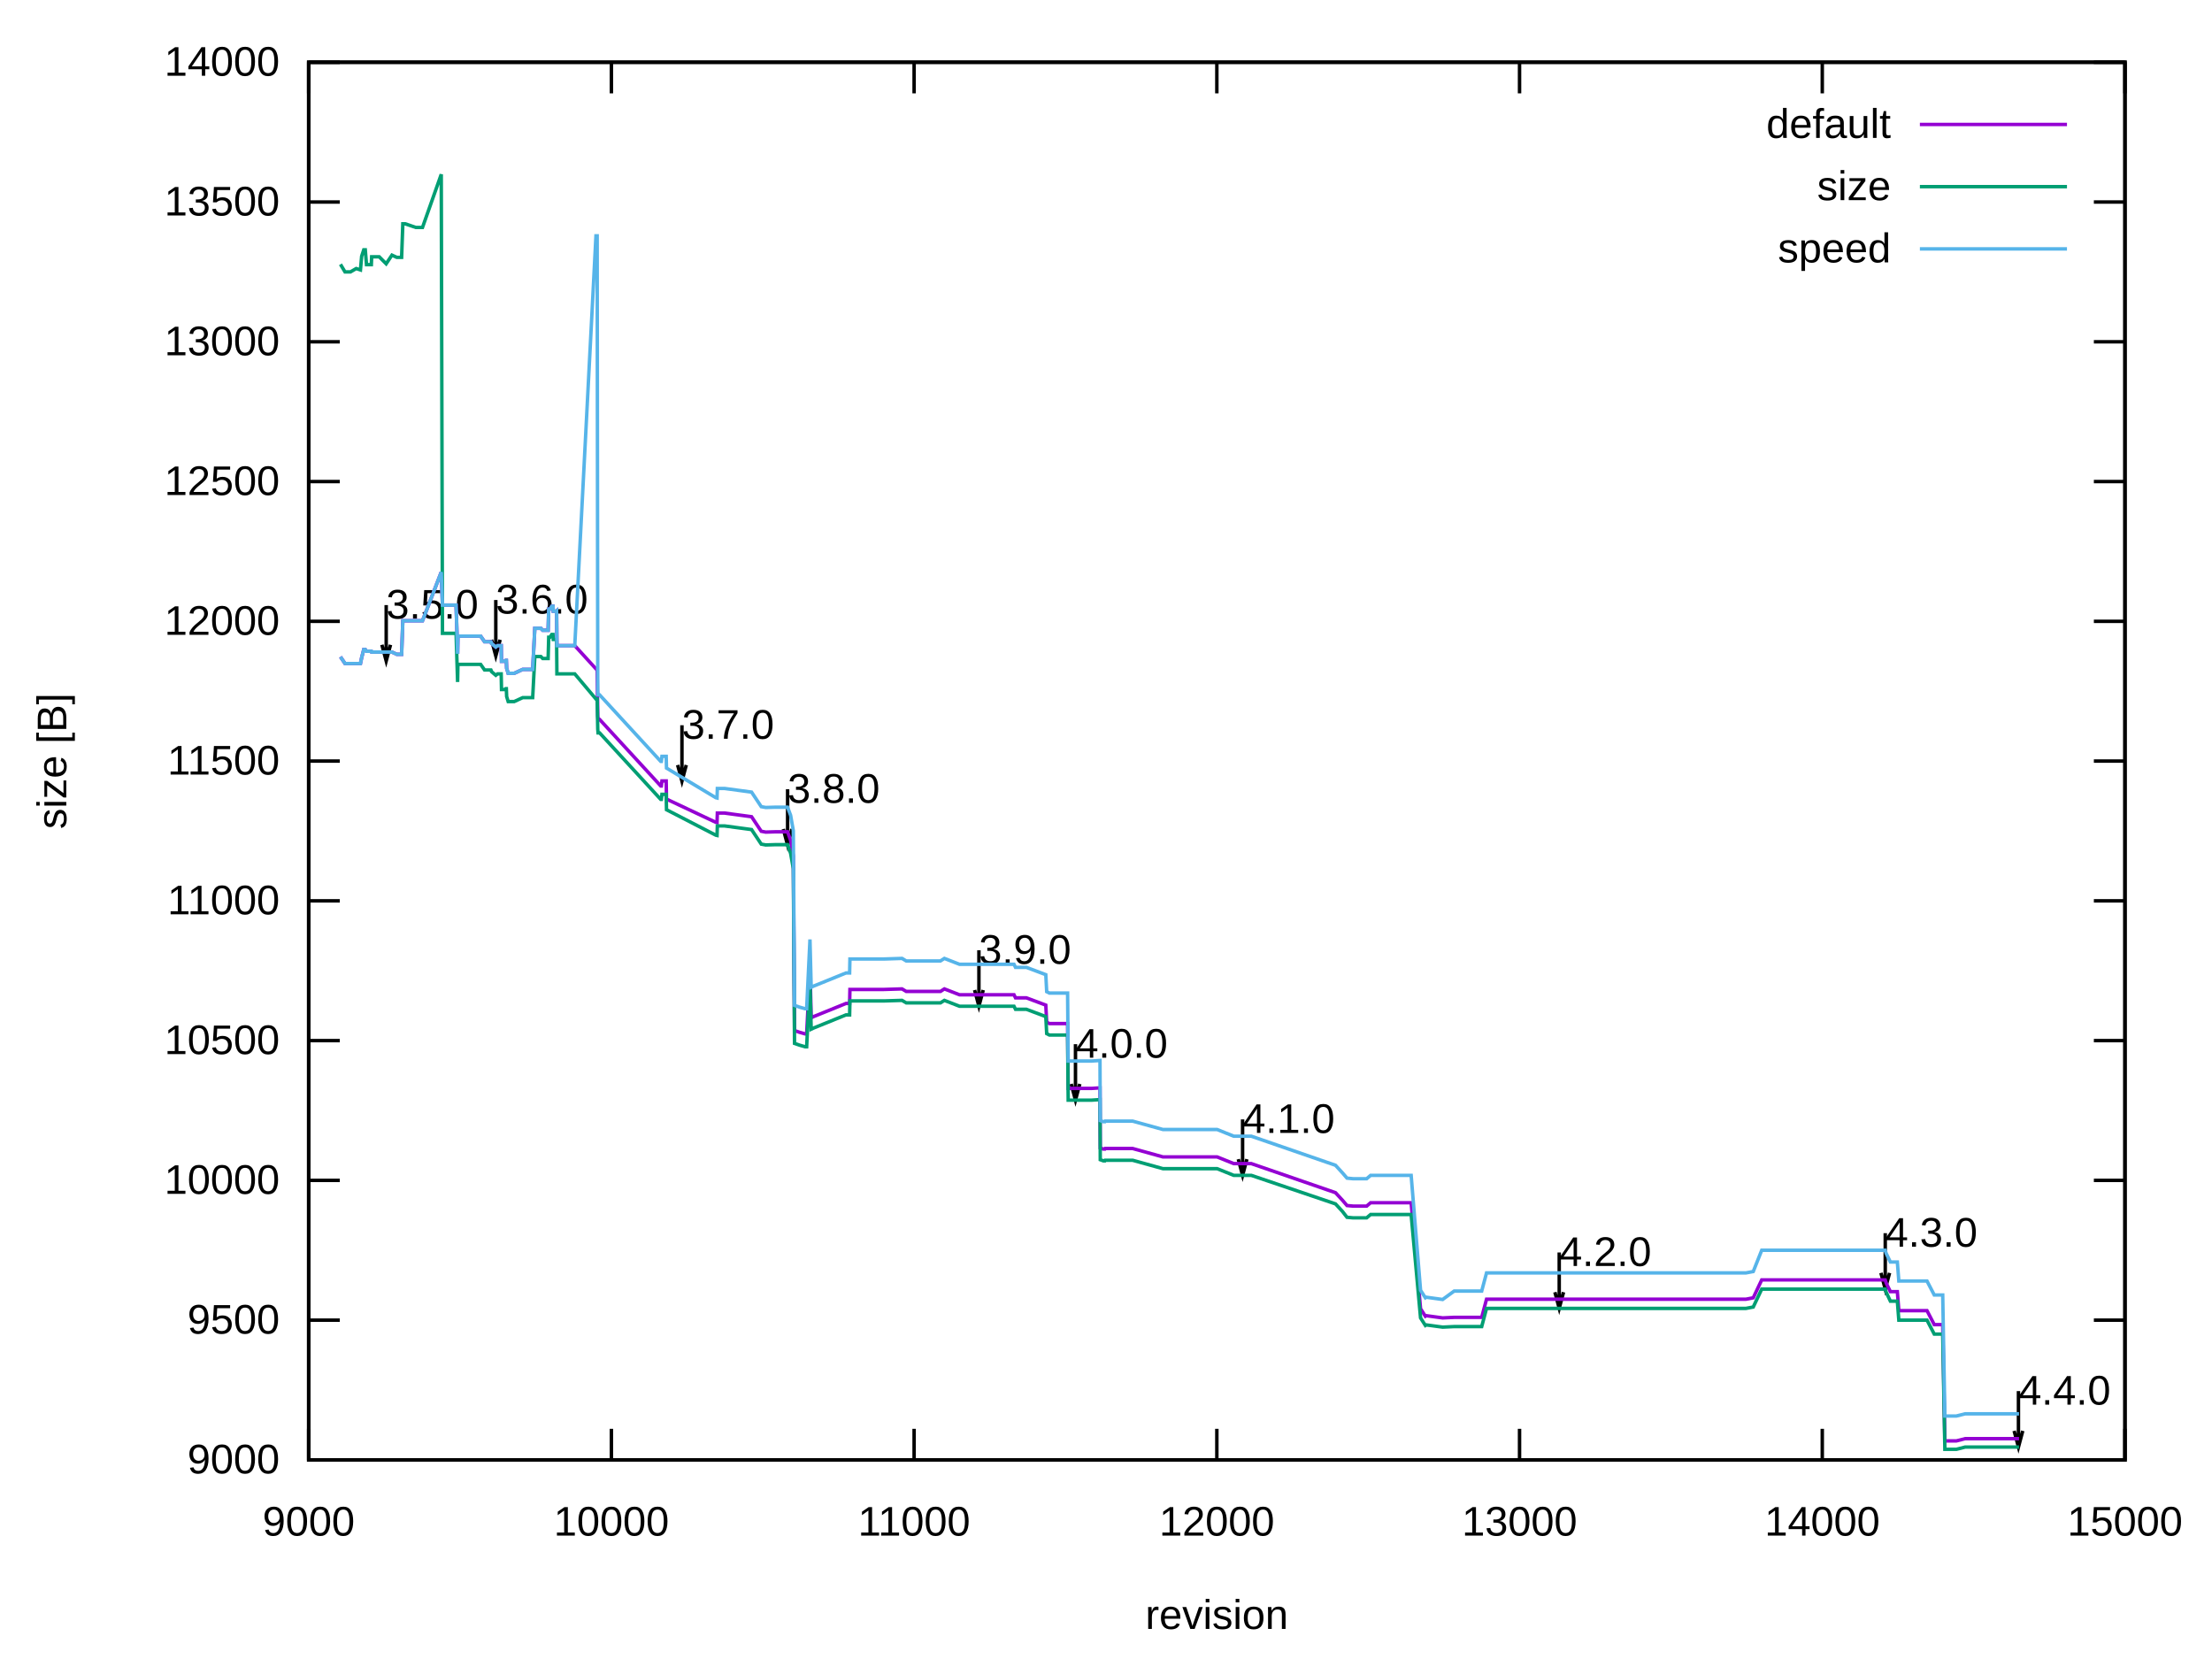
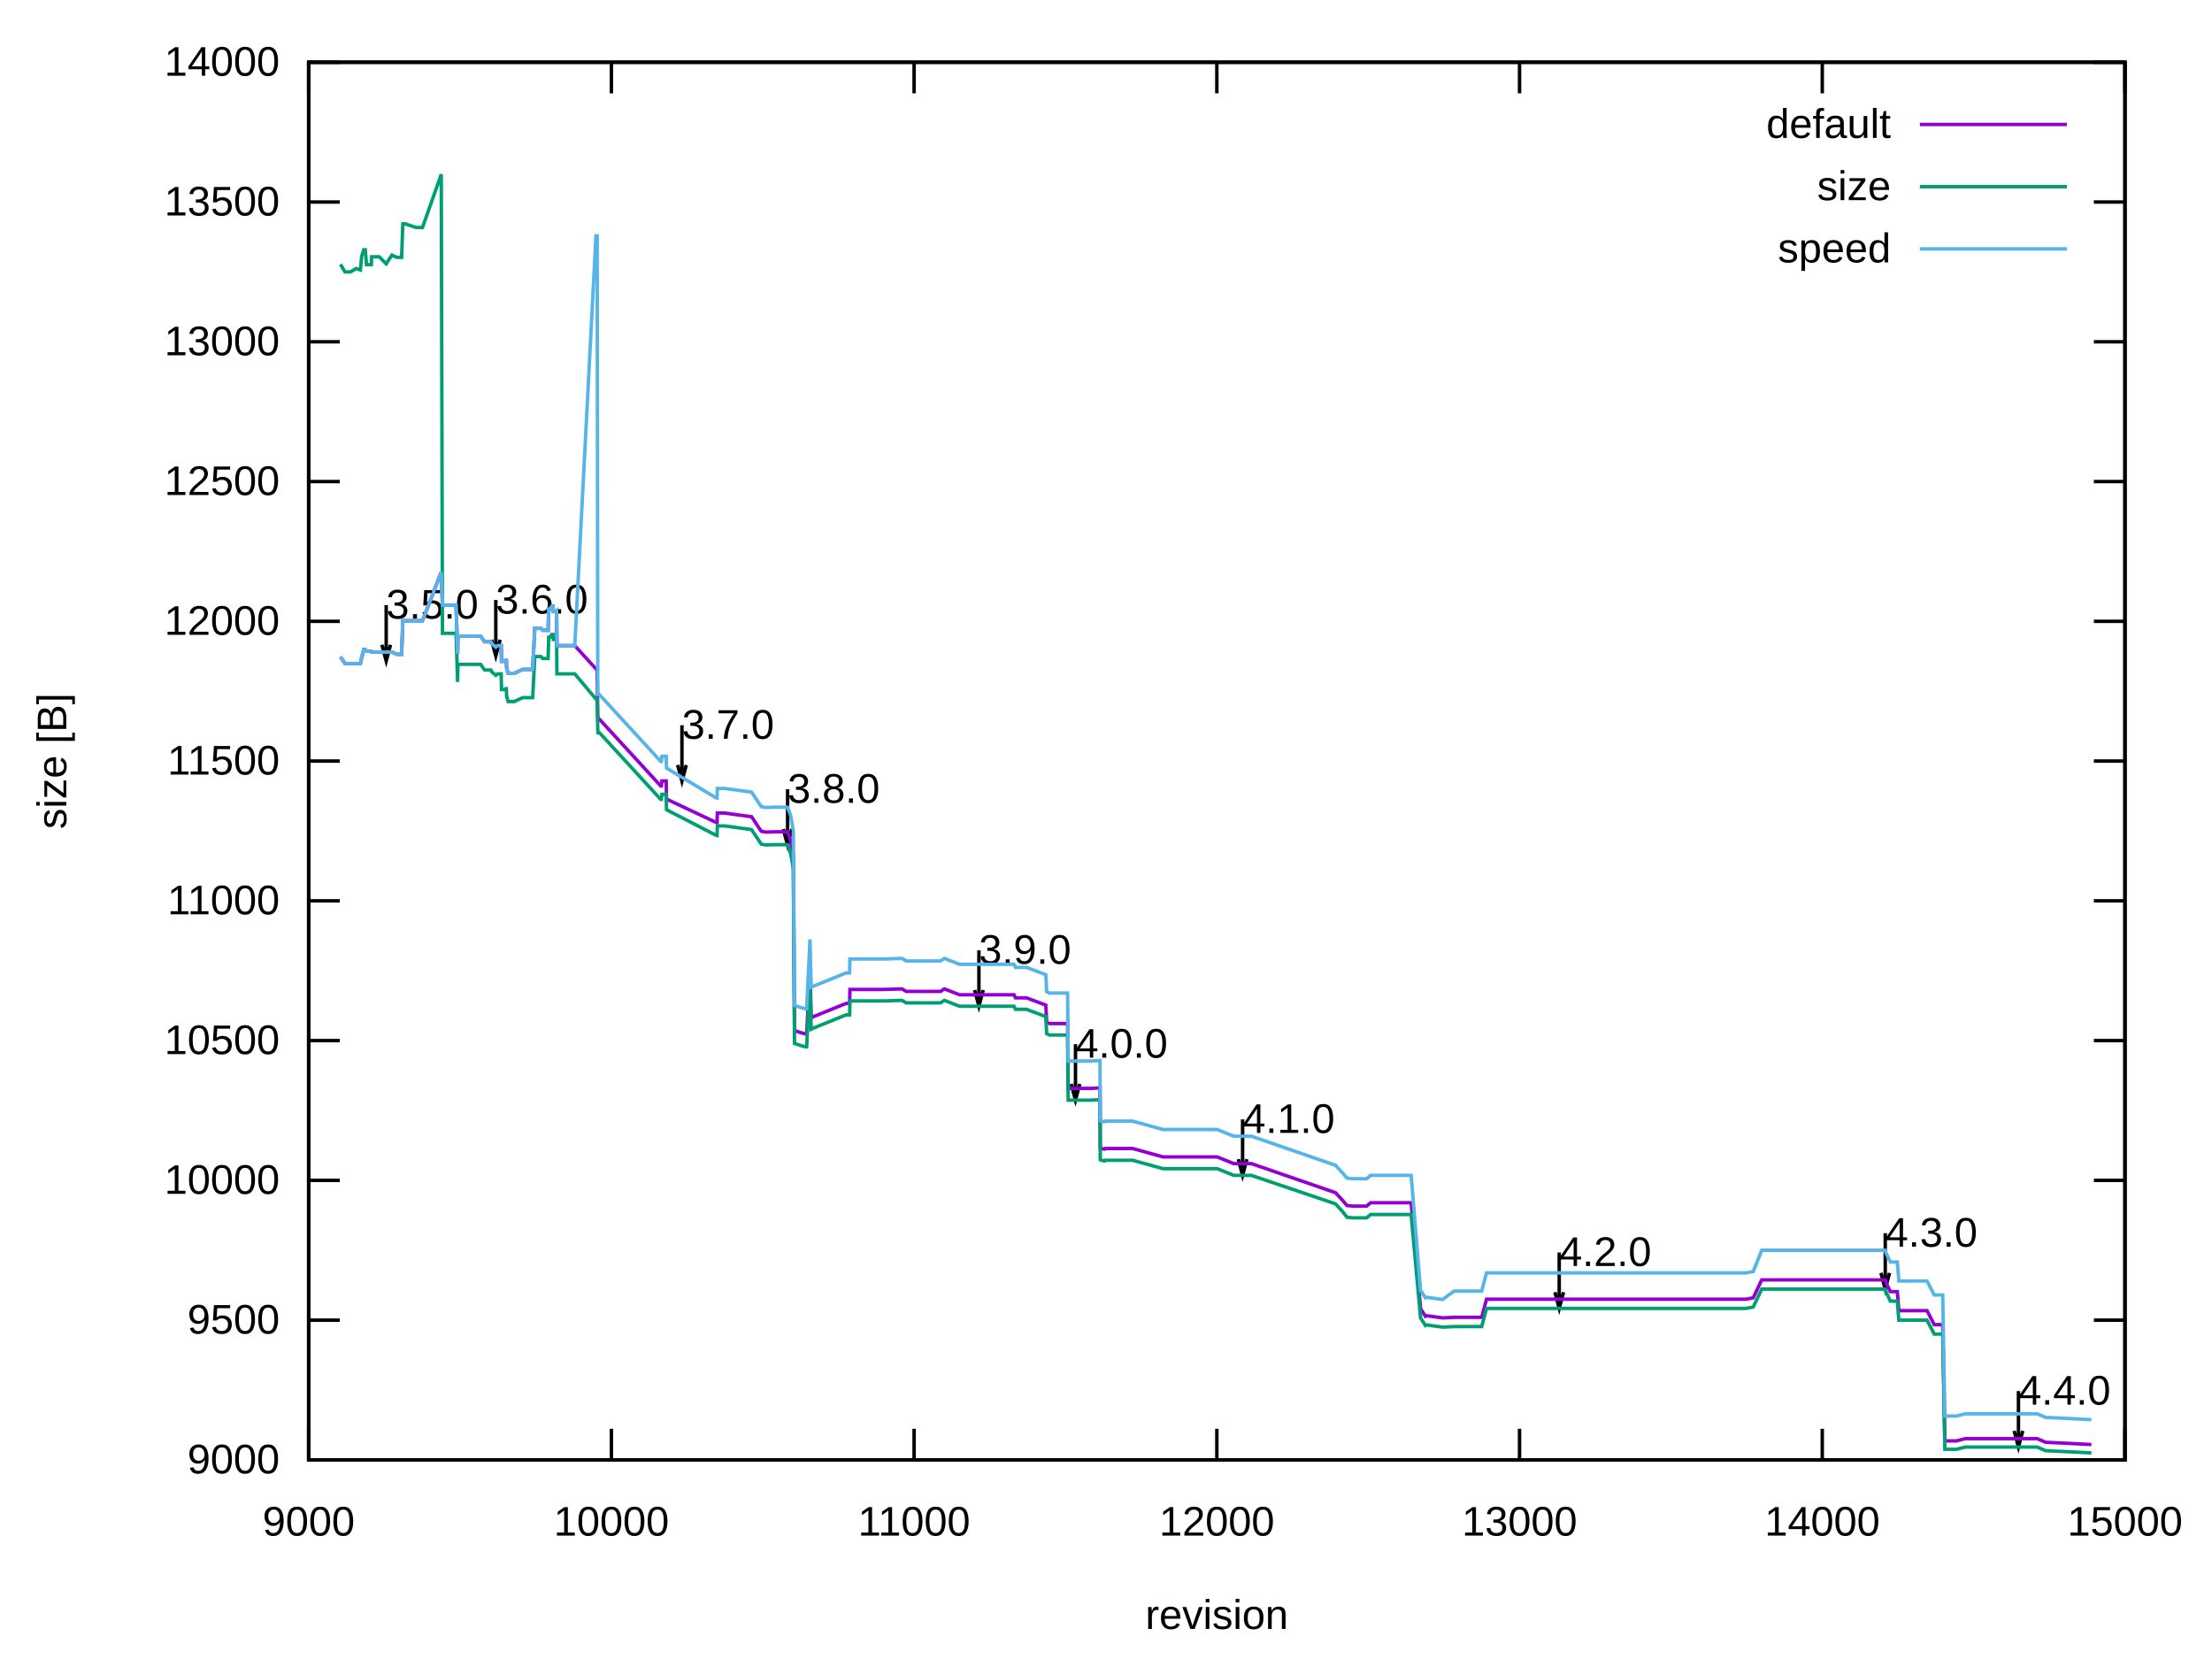
<svg xmlns="http://www.w3.org/2000/svg" xmlns:xlink="http://www.w3.org/1999/xlink" width="640" height="480" viewBox="0 0 640 480">
  <g id="gnuplot_canvas">
    <rect x="0" y="0" width="640" height="480" fill="none" />
    <defs>
      <circle id="gpDot" r="0.5" stroke-width="0.5" stroke="currentColor" />
      <path id="gpPt0" stroke-width="0.222" stroke="currentColor" d="M-1,0 h2 M0,-1 v2" />
      <path id="gpPt1" stroke-width="0.222" stroke="currentColor" d="M-1,-1 L1,1 M1,-1 L-1,1" />
      <path id="gpPt2" stroke-width="0.222" stroke="currentColor" d="M-1,0 L1,0 M0,-1 L0,1 M-1,-1 L1,1 M-1,1 L1,-1" />
      <rect id="gpPt3" stroke-width="0.222" stroke="currentColor" x="-1" y="-1" width="2" height="2" />
      <rect id="gpPt4" stroke-width="0.222" stroke="currentColor" fill="currentColor" x="-1" y="-1" width="2" height="2" />
      <circle id="gpPt5" stroke-width="0.222" stroke="currentColor" cx="0" cy="0" r="1" />
      <use xlink:href="#gpPt5" id="gpPt6" fill="currentColor" stroke="none" />
      <path id="gpPt7" stroke-width="0.222" stroke="currentColor" d="M0,-1.33 L-1.33,0.67 L1.33,0.67 z" />
      <use xlink:href="#gpPt7" id="gpPt8" fill="currentColor" stroke="none" />
      <use xlink:href="#gpPt7" id="gpPt9" stroke="currentColor" transform="rotate(180)" />
      <use xlink:href="#gpPt9" id="gpPt10" fill="currentColor" stroke="none" />
      <use xlink:href="#gpPt3" id="gpPt11" stroke="currentColor" transform="rotate(45)" />
      <use xlink:href="#gpPt11" id="gpPt12" fill="currentColor" stroke="none" />
      <path id="gpPt13" stroke-width="0.222" stroke="currentColor" d="M0,1.330 L1.265,0.411 L0.782,-1.067 L-0.782,-1.076 L-1.265,0.411 z" />
      <use xlink:href="#gpPt13" id="gpPt14" fill="currentColor" stroke="none" />
      <filter id="textbox" filterUnits="objectBoundingBox" x="0" y="0" height="1" width="1">
        <feFlood flood-color="white" flood-opacity="1" result="bgnd" />
        <feComposite in="SourceGraphic" in2="bgnd" operator="atop" />
      </filter>
      <filter id="greybox" filterUnits="objectBoundingBox" x="0" y="0" height="1" width="1">
        <feFlood flood-color="lightgrey" flood-opacity="1" result="grey" />
        <feComposite in="SourceGraphic" in2="grey" operator="atop" />
      </filter>
    </defs>
    <g fill="none" color="white" stroke="currentColor" stroke-width="1.00" stroke-linecap="butt" stroke-linejoin="miter">
</g>
    <g fill="none" color="black" stroke="currentColor" stroke-width="1.00" stroke-linecap="butt" stroke-linejoin="miter">
      <path stroke="black" d="M89.31,422.40 L98.31,422.40 M614.82,422.40 L605.82,422.40  " />
      <g transform="translate(80.92,426.30)" stroke="none" fill="black" font-family="Arial" font-size="12.00" text-anchor="end">
        <text>
          <tspan font-family="Arial"> 9000</tspan>
        </text>
      </g>
    </g>
    <g fill="none" color="black" stroke="currentColor" stroke-width="1.00" stroke-linecap="butt" stroke-linejoin="miter">
      <path stroke="black" d="M89.31,381.96 L98.31,381.96 M614.82,381.96 L605.82,381.96  " />
      <g transform="translate(80.92,385.86)" stroke="none" fill="black" font-family="Arial" font-size="12.00" text-anchor="end">
        <text>
          <tspan font-family="Arial"> 9500</tspan>
        </text>
      </g>
    </g>
    <g fill="none" color="black" stroke="currentColor" stroke-width="1.00" stroke-linecap="butt" stroke-linejoin="miter">
      <path stroke="black" d="M89.31,341.52 L98.31,341.52 M614.82,341.52 L605.82,341.52  " />
      <g transform="translate(80.92,345.42)" stroke="none" fill="black" font-family="Arial" font-size="12.00" text-anchor="end">
        <text>
          <tspan font-family="Arial"> 10000</tspan>
        </text>
      </g>
    </g>
    <g fill="none" color="black" stroke="currentColor" stroke-width="1.00" stroke-linecap="butt" stroke-linejoin="miter">
      <path stroke="black" d="M89.31,301.08 L98.31,301.08 M614.82,301.08 L605.82,301.08  " />
      <g transform="translate(80.92,304.98)" stroke="none" fill="black" font-family="Arial" font-size="12.00" text-anchor="end">
        <text>
          <tspan font-family="Arial"> 10500</tspan>
        </text>
      </g>
    </g>
    <g fill="none" color="black" stroke="currentColor" stroke-width="1.00" stroke-linecap="butt" stroke-linejoin="miter">
      <path stroke="black" d="M89.31,260.64 L98.31,260.64 M614.82,260.64 L605.82,260.64  " />
      <g transform="translate(80.92,264.54)" stroke="none" fill="black" font-family="Arial" font-size="12.00" text-anchor="end">
        <text>
          <tspan font-family="Arial"> 11000</tspan>
        </text>
      </g>
    </g>
    <g fill="none" color="black" stroke="currentColor" stroke-width="1.00" stroke-linecap="butt" stroke-linejoin="miter">
      <path stroke="black" d="M89.31,220.20 L98.31,220.20 M614.82,220.20 L605.82,220.20  " />
      <g transform="translate(80.92,224.10)" stroke="none" fill="black" font-family="Arial" font-size="12.00" text-anchor="end">
        <text>
          <tspan font-family="Arial"> 11500</tspan>
        </text>
      </g>
    </g>
    <g fill="none" color="black" stroke="currentColor" stroke-width="1.00" stroke-linecap="butt" stroke-linejoin="miter">
      <path stroke="black" d="M89.31,179.77 L98.31,179.77 M614.82,179.77 L605.82,179.77  " />
      <g transform="translate(80.92,183.67)" stroke="none" fill="black" font-family="Arial" font-size="12.00" text-anchor="end">
        <text>
          <tspan font-family="Arial"> 12000</tspan>
        </text>
      </g>
    </g>
    <g fill="none" color="black" stroke="currentColor" stroke-width="1.00" stroke-linecap="butt" stroke-linejoin="miter">
      <path stroke="black" d="M89.31,139.33 L98.31,139.33 M614.82,139.33 L605.82,139.33  " />
      <g transform="translate(80.92,143.23)" stroke="none" fill="black" font-family="Arial" font-size="12.00" text-anchor="end">
        <text>
          <tspan font-family="Arial"> 12500</tspan>
        </text>
      </g>
    </g>
    <g fill="none" color="black" stroke="currentColor" stroke-width="1.00" stroke-linecap="butt" stroke-linejoin="miter">
      <path stroke="black" d="M89.31,98.89 L98.31,98.89 M614.82,98.89 L605.82,98.89  " />
      <g transform="translate(80.92,102.79)" stroke="none" fill="black" font-family="Arial" font-size="12.00" text-anchor="end">
        <text>
          <tspan font-family="Arial"> 13000</tspan>
        </text>
      </g>
    </g>
    <g fill="none" color="black" stroke="currentColor" stroke-width="1.00" stroke-linecap="butt" stroke-linejoin="miter">
      <path stroke="black" d="M89.31,58.45 L98.31,58.45 M614.82,58.45 L605.82,58.45  " />
      <g transform="translate(80.92,62.35)" stroke="none" fill="black" font-family="Arial" font-size="12.00" text-anchor="end">
        <text>
          <tspan font-family="Arial"> 13500</tspan>
        </text>
      </g>
    </g>
    <g fill="none" color="black" stroke="currentColor" stroke-width="1.00" stroke-linecap="butt" stroke-linejoin="miter">
      <path stroke="black" d="M89.31,18.01 L98.31,18.01 M614.82,18.01 L605.82,18.01  " />
      <g transform="translate(80.92,21.91)" stroke="none" fill="black" font-family="Arial" font-size="12.00" text-anchor="end">
        <text>
          <tspan font-family="Arial"> 14000</tspan>
        </text>
      </g>
    </g>
    <g fill="none" color="black" stroke="currentColor" stroke-width="1.00" stroke-linecap="butt" stroke-linejoin="miter">
      <path stroke="black" d="M89.31,422.40 L89.31,413.40 M89.31,18.01 L89.31,27.01  " />
      <g transform="translate(89.31,444.30)" stroke="none" fill="black" font-family="Arial" font-size="12.00" text-anchor="middle">
        <text>
          <tspan font-family="Arial"> 9000</tspan>
        </text>
      </g>
    </g>
    <g fill="none" color="black" stroke="currentColor" stroke-width="1.00" stroke-linecap="butt" stroke-linejoin="miter">
      <path stroke="black" d="M176.90,422.40 L176.90,413.40 M176.90,18.01 L176.90,27.01  " />
      <g transform="translate(176.90,444.30)" stroke="none" fill="black" font-family="Arial" font-size="12.00" text-anchor="middle">
        <text>
          <tspan font-family="Arial"> 10000</tspan>
        </text>
      </g>
    </g>
    <g fill="none" color="black" stroke="currentColor" stroke-width="1.00" stroke-linecap="butt" stroke-linejoin="miter">
      <path stroke="black" d="M264.48,422.40 L264.48,413.40 M264.48,18.01 L264.48,27.01  " />
      <g transform="translate(264.48,444.30)" stroke="none" fill="black" font-family="Arial" font-size="12.00" text-anchor="middle">
        <text>
          <tspan font-family="Arial"> 11000</tspan>
        </text>
      </g>
    </g>
    <g fill="none" color="black" stroke="currentColor" stroke-width="1.00" stroke-linecap="butt" stroke-linejoin="miter">
      <path stroke="black" d="M352.07,422.40 L352.07,413.40 M352.07,18.01 L352.07,27.01  " />
      <g transform="translate(352.07,444.30)" stroke="none" fill="black" font-family="Arial" font-size="12.00" text-anchor="middle">
        <text>
          <tspan font-family="Arial"> 12000</tspan>
        </text>
      </g>
    </g>
    <g fill="none" color="black" stroke="currentColor" stroke-width="1.00" stroke-linecap="butt" stroke-linejoin="miter">
      <path stroke="black" d="M439.65,422.40 L439.65,413.40 M439.65,18.01 L439.65,27.01  " />
      <g transform="translate(439.65,444.30)" stroke="none" fill="black" font-family="Arial" font-size="12.00" text-anchor="middle">
        <text>
          <tspan font-family="Arial"> 13000</tspan>
        </text>
      </g>
    </g>
    <g fill="none" color="black" stroke="currentColor" stroke-width="1.00" stroke-linecap="butt" stroke-linejoin="miter">
      <path stroke="black" d="M527.24,422.40 L527.24,413.40 M527.24,18.01 L527.24,27.01  " />
      <g transform="translate(527.24,444.30)" stroke="none" fill="black" font-family="Arial" font-size="12.00" text-anchor="middle">
        <text>
          <tspan font-family="Arial"> 14000</tspan>
        </text>
      </g>
    </g>
    <g fill="none" color="black" stroke="currentColor" stroke-width="1.00" stroke-linecap="butt" stroke-linejoin="miter">
      <path stroke="black" d="M614.82,422.40 L614.82,413.40 M614.82,18.01 L614.82,27.01  " />
      <g transform="translate(614.82,444.30)" stroke="none" fill="black" font-family="Arial" font-size="12.00" text-anchor="middle">
        <text>
          <tspan font-family="Arial"> 15000</tspan>
        </text>
      </g>
    </g>
    <g fill="none" color="black" stroke="currentColor" stroke-width="1.00" stroke-linecap="butt" stroke-linejoin="miter">
</g>
    <g fill="none" color="black" stroke="currentColor" stroke-width="1.00" stroke-linecap="butt" stroke-linejoin="miter">
      <path stroke="black" d="M89.31,18.01 L89.31,422.40 L614.82,422.40 L614.82,18.01 L89.31,18.01 Z  " />
      <g transform="translate(111.73,178.98)" stroke="none" fill="black" font-family="Arial" font-size="12.00" text-anchor="start">
        <text>
          <tspan font-family="Arial">3.5.0</tspan>
        </text>
      </g>
      <g transform="translate(143.44,177.52)" stroke="none" fill="black" font-family="Arial" font-size="12.00" text-anchor="start">
        <text>
          <tspan font-family="Arial">3.6.0</tspan>
        </text>
      </g>
      <g transform="translate(197.30,213.75)" stroke="none" fill="black" font-family="Arial" font-size="12.00" text-anchor="start">
        <text>
          <tspan font-family="Arial">3.7.0</tspan>
        </text>
      </g>
      <g transform="translate(227.87,232.27)" stroke="none" fill="black" font-family="Arial" font-size="12.00" text-anchor="start">
        <text>
          <tspan font-family="Arial">3.8.0</tspan>
        </text>
      </g>
      <g transform="translate(283.22,278.86)" stroke="none" fill="black" font-family="Arial" font-size="12.00" text-anchor="start">
        <text>
          <tspan font-family="Arial">3.9.0</tspan>
        </text>
      </g>
      <g transform="translate(311.16,306.03)" stroke="none" fill="black" font-family="Arial" font-size="12.00" text-anchor="start">
        <text>
          <tspan font-family="Arial">4.0.0</tspan>
        </text>
      </g>
      <g transform="translate(359.51,327.79)" stroke="none" fill="black" font-family="Arial" font-size="12.00" text-anchor="start">
        <text>
          <tspan font-family="Arial">4.1.0</tspan>
        </text>
      </g>
      <g transform="translate(451.12,366.29)" stroke="none" fill="black" font-family="Arial" font-size="12.00" text-anchor="start">
        <text>
          <tspan font-family="Arial">4.2.0</tspan>
        </text>
      </g>
      <g transform="translate(545.45,360.71)" stroke="none" fill="black" font-family="Arial" font-size="12.00" text-anchor="start">
        <text>
          <tspan font-family="Arial">4.3.0</tspan>
        </text>
      </g>
      <g transform="translate(583.99,406.40)" stroke="none" fill="black" font-family="Arial" font-size="12.00" text-anchor="start">
        <text>
          <tspan font-family="Arial">4.4.0</tspan>
        </text>
      </g>
-       <path stroke="black" d="M110.49,186.56 L111.74,191.24 L112.99,186.56 M111.74,175.07 L111.74,191.24 M142.20,185.10 L143.45,189.78 L144.70,185.10   M143.45,173.61 L143.45,189.78 M196.06,221.34 L197.31,226.02 L198.56,221.34 M197.31,209.84 L197.31,226.02 M226.63,239.86   L227.88,244.54 L229.13,239.86 M227.88,228.36 L227.88,244.54 M281.98,286.45 L283.23,291.13 L284.48,286.45 M283.23,274.95   L283.23,291.13 M309.92,313.62 L311.17,318.30 L312.42,313.62 M311.17,302.12 L311.17,318.30 M358.27,335.38 L359.52,340.06   L360.77,335.38 M359.52,323.88 L359.52,340.06 M449.88,373.87 L451.13,378.55 L452.38,373.87 M451.13,362.38 L451.13,378.55   M544.21,368.29 L545.46,372.97 L546.71,368.29 M545.46,356.80 L545.46,372.97 M582.75,413.99 L584.00,418.67 L585.25,413.99   M584.00,402.49 L584.00,418.67  " />
-     </g>
-     <g fill="none" color="black" stroke="currentColor" stroke-width="1.00" stroke-linecap="butt" stroke-linejoin="miter">
-       <g transform="translate(19.18,220.21) rotate(270)" stroke="none" fill="black" font-family="Arial" font-size="12.00" text-anchor="middle">
-         <text>
-           <tspan font-family="Arial">size [B]</tspan>
-         </text>
-       </g>
-     </g>
-     <g fill="none" color="black" stroke="currentColor" stroke-width="1.00" stroke-linecap="butt" stroke-linejoin="miter">
-       <g transform="translate(352.06,471.30)" stroke="none" fill="black" font-family="Arial" font-size="12.00" text-anchor="middle">
-         <text>
-           <tspan font-family="Arial">revision</tspan>
-         </text>
-       </g>
+     </g>
+     <g fill="none" color="black" stroke="currentColor" stroke-width="1.00" stroke-linecap="butt" stroke-linejoin="miter">
+       <path stroke="black" d="M110.49,186.56 L111.74,191.24 L112.99,186.56 M111.74,175.07 L111.74,191.24  " />
+     </g>
+     <g fill="none" color="black" stroke="currentColor" stroke-width="1.00" stroke-linecap="butt" stroke-linejoin="miter">
+       <path stroke="black" d="M142.20,185.10 L143.45,189.78 L144.70,185.10 M143.45,173.61 L143.45,189.78  " />
+     </g>
+     <g fill="none" color="black" stroke="currentColor" stroke-width="1.00" stroke-linecap="butt" stroke-linejoin="miter">
+       <path stroke="black" d="M196.06,221.34 L197.31,226.02 L198.56,221.34 M197.31,209.84 L197.31,226.02  " />
+     </g>
+     <g fill="none" color="black" stroke="currentColor" stroke-width="1.00" stroke-linecap="butt" stroke-linejoin="miter">
+       <path stroke="black" d="M226.63,239.86 L227.88,244.54 L229.13,239.86 M227.88,228.36 L227.88,244.54  " />
+     </g>
+     <g fill="none" color="black" stroke="currentColor" stroke-width="1.00" stroke-linecap="butt" stroke-linejoin="miter">
+       <path stroke="black" d="M281.98,286.45 L283.23,291.13 L284.48,286.45 M283.23,274.95 L283.23,291.13  " />
+     </g>
+     <g fill="none" color="black" stroke="currentColor" stroke-width="1.00" stroke-linecap="butt" stroke-linejoin="miter">
+       <path stroke="black" d="M309.92,313.62 L311.17,318.30 L312.42,313.62 M311.17,302.12 L311.17,318.30  " />
+     </g>
+     <g fill="none" color="black" stroke="currentColor" stroke-width="1.00" stroke-linecap="butt" stroke-linejoin="miter">
+       <path stroke="black" d="M358.27,335.38 L359.52,340.06 L360.77,335.38 M359.52,323.88 L359.52,340.06  " />
+     </g>
+     <g fill="none" color="black" stroke="currentColor" stroke-width="1.00" stroke-linecap="butt" stroke-linejoin="miter">
+       <path stroke="black" d="M449.88,373.87 L451.13,378.55 L452.38,373.87 M451.13,362.38 L451.13,378.55  " />
+     </g>
+     <g fill="none" color="black" stroke="currentColor" stroke-width="1.00" stroke-linecap="butt" stroke-linejoin="miter">
+       <path stroke="black" d="M544.21,368.29 L545.46,372.97 L546.71,368.29 M545.46,356.80 L545.46,372.97  " />
+     </g>
+     <g fill="none" color="black" stroke="currentColor" stroke-width="1.00" stroke-linecap="butt" stroke-linejoin="miter">
+       <path stroke="black" d="M582.75,413.99 L584.00,418.67 L585.25,413.99 M584.00,402.49 L584.00,418.67  " />
    </g>
    <g fill="none" color="black" stroke="currentColor" stroke-width="1.00" stroke-linecap="butt" stroke-linejoin="miter">
</g>
    <g id="gnuplot_plot_1">
      <g fill="none" color="black" stroke="currentColor" stroke-width="1.00" stroke-linecap="butt" stroke-linejoin="miter">
        <g transform="translate(547.09,39.91)" stroke="none" fill="black" font-family="Arial" font-size="12.00" text-anchor="end">
          <text>
            <tspan font-family="Arial">default</tspan>
          </text>
        </g>
      </g>
      <g fill="none" color="black" stroke="currentColor" stroke-width="1.00" stroke-linecap="butt" stroke-linejoin="miter">
-         <path stroke="rgb(148,   0, 211)" d="M555.48,36.01 L598.04,36.01 M98.51,190.04 L99.82,191.98 L100.17,191.98 L100.43,191.98 L101.40,191.98 L103.06,191.98   L104.29,191.98 L104.64,190.28 L105.25,187.93 L105.69,187.93 L106.04,188.42 L106.21,188.42 L107.44,188.42 L107.53,188.66   L108.40,188.66 L109.72,188.66 L111.73,188.66 L113.40,188.66 L114.80,189.31 L116.20,189.31 L116.55,179.60 L117.25,179.60   L120.32,179.60 L122.24,179.60 L127.67,165.53 L128.02,175.08 L128.29,175.08 L128.90,175.08 L129.69,175.08 L131.18,175.08   L131.96,175.08 L132.40,189.15 L132.49,184.05 L132.93,184.05 L134.94,184.05 L136.61,184.05 L137.48,184.05 L139.06,184.05   L140.20,185.67 L140.90,185.67 L141.51,185.67 L141.95,185.67 L142.04,185.67 L142.12,185.83 L142.21,186.16 L143.44,187.21   L143.96,186.80 L144.66,186.80 L144.93,186.80 L145.01,186.80 L145.10,191.33 L145.19,191.33 L145.36,191.33 L145.80,191.33   L145.89,191.33 L146.15,191.33 L146.33,191.09 L146.50,191.09 L146.59,193.35 L147.03,194.81 L147.29,194.81 L147.47,194.81   L147.55,194.81 L147.64,194.81 L148.78,194.81 L151.23,193.68 L153.25,193.68 L154.12,193.68 L154.74,181.79 L155.09,181.79   L155.96,181.79 L156.22,181.79 L156.31,181.79 L156.40,181.79 L156.49,181.79 L157.01,182.35 L157.98,182.35 L158.50,182.35   L158.59,182.35 L158.76,176.21 L159.12,176.21 L159.64,175.40 L159.99,175.40 L160.08,176.85 L160.69,176.85 L160.95,176.85   L161.04,176.77 L161.13,186.80 L162.01,186.80 L162.18,186.80 L162.53,186.80 L166.30,186.80 L172.43,193.52 L172.78,193.52   L172.95,207.10 L173.04,208.15 L173.48,208.15 L191.17,227.40 L191.35,227.40 L191.52,225.95 L192.13,225.95 L192.75,225.95   L192.84,231.20 L207.11,237.92 L207.46,238.00 L207.55,235.25 L208.95,235.25 L209.04,235.25 L209.65,235.25 L217.45,236.30   L220.25,240.51 L221.56,240.75 L224.19,240.67 L225.77,240.67 L227.87,240.67 L228.75,243.17 L229.53,247.62 L229.88,298.17   L231.29,298.66 L232.95,299.14 L233.39,299.14 L234.35,279.97 L234.70,294.45 L235.40,294.13 L244.77,290.33 L245.39,290.33   L245.74,290.33 L245.82,290.33 L245.91,286.28 L246.09,286.28 L246.96,286.28 L255.72,286.28 L260.98,286.12 L262.20,286.85   L272.10,286.85 L273.24,286.12 L277.62,287.82 L283.22,287.82 L287.25,287.82 L293.38,287.82 L293.82,288.71 L296.97,288.71   L302.58,290.81 L302.84,295.75 L303.63,296.15 L308.89,296.15 L309.06,314.91 L311.16,314.91 L315.80,314.91 L318.26,314.75   L318.34,332.14 L319.22,332.46 L319.66,332.46 L319.75,332.30 L320.27,332.30 L320.36,332.30 L327.72,332.30 L336.47,334.73   L352.15,334.73 L356.97,336.67 L359.51,336.67 L360.65,336.67 L360.82,336.67 L361.00,336.67 L361.35,336.67 L361.61,336.67   L362.05,336.67 L386.40,345.08 L388.41,347.26 L389.73,348.80 L391.48,348.96 L392.70,348.96 L394.81,348.96 L395.42,348.96   L396.56,347.99 L408.29,347.99 L411.01,378.65 L412.41,380.83 L412.67,380.67 L417.40,381.31 L420.73,381.15 L421.70,381.15   L424.50,381.15 L427.56,381.15 L428.70,381.15 L430.10,375.90 L430.89,375.90 L436.93,375.90 L451.12,375.90 L457.17,375.90   L465.93,375.90 L483.00,375.90 L500.00,375.90 L500.87,375.90 L501.75,375.90 L505.16,375.90 L507.27,375.49 L509.72,370.31   L518.48,370.31 L527.24,370.31 L543.35,370.31 L545.45,370.31 L545.72,371.20 L546.94,373.71 L547.82,373.71 L548.08,373.71   L548.78,373.71 L548.96,373.71 L549.39,379.21 L553.51,379.21 L557.54,379.21 L559.64,383.26 L562.09,383.26 L562.71,416.90   L566.04,416.90 L568.58,416.25 L571.90,416.25 L573.48,416.25 L583.99,416.25 L584.17,416.25  " />
+         <path stroke="rgb(148,   0, 211)" d="M555.48,36.01 L598.04,36.01 M98.51,190.04 L99.82,191.98 L100.17,191.98 L100.43,191.98 L101.40,191.98 L103.06,191.98   L104.29,191.98 L104.64,190.28 L105.25,187.93 L105.69,187.93 L106.04,188.42 L106.21,188.42 L107.44,188.42 L107.53,188.66   L108.40,188.66 L109.72,188.66 L111.73,188.66 L113.40,188.66 L114.80,189.31 L116.20,189.31 L116.55,179.60 L117.25,179.60   L120.32,179.60 L122.24,179.60 L127.67,165.53 L128.02,175.08 L128.29,175.08 L128.90,175.08 L129.69,175.08 L131.18,175.08   L131.96,175.08 L132.40,189.15 L132.49,184.05 L132.93,184.05 L134.94,184.05 L136.61,184.05 L137.48,184.05 L139.06,184.05   L140.20,185.67 L140.90,185.67 L141.51,185.67 L141.95,185.67 L142.04,185.67 L142.12,185.83 L142.21,186.16 L143.44,187.21   L143.96,186.80 L144.66,186.80 L144.93,186.80 L145.01,186.80 L145.10,191.33 L145.19,191.33 L145.36,191.33 L145.80,191.33   L145.89,191.33 L146.15,191.33 L146.33,191.09 L146.50,191.09 L146.59,193.35 L147.03,194.81 L147.29,194.81 L147.47,194.81   L147.55,194.81 L147.64,194.81 L148.78,194.81 L151.23,193.68 L153.25,193.68 L154.12,193.68 L154.74,181.79 L155.09,181.79   L155.96,181.79 L156.22,181.79 L156.31,181.79 L156.40,181.79 L156.49,181.79 L157.01,182.35 L157.98,182.35 L158.50,182.35   L158.59,182.35 L158.76,176.21 L159.12,176.21 L159.64,175.40 L159.99,175.40 L160.08,176.85 L160.69,176.85 L160.95,176.85   L161.04,176.77 L161.13,186.80 L162.01,186.80 L162.18,186.80 L162.53,186.80 L166.30,186.80 L172.43,193.52 L172.78,193.52   L172.95,207.10 L173.04,208.15 L173.48,208.15 L191.17,227.40 L191.35,227.40 L191.52,225.95 L192.13,225.95 L192.75,225.95   L192.84,231.20 L207.11,237.92 L207.46,238.00 L207.55,235.25 L208.95,235.25 L209.04,235.25 L209.65,235.25 L217.45,236.30   L220.25,240.51 L221.56,240.75 L224.19,240.67 L225.77,240.67 L227.87,240.67 L228.75,243.17 L229.53,247.62 L229.88,298.17   L231.29,298.66 L232.95,299.14 L233.39,299.14 L234.35,279.97 L234.70,294.45 L235.40,294.13 L244.77,290.33 L245.39,290.33   L245.74,290.33 L245.82,290.33 L245.91,286.28 L246.09,286.28 L246.96,286.28 L255.72,286.28 L260.98,286.12 L262.20,286.85   L272.10,286.85 L273.24,286.12 L277.62,287.82 L283.22,287.82 L287.25,287.82 L293.38,287.82 L293.82,288.71 L296.97,288.71   L302.58,290.81 L302.84,295.75 L303.63,296.15 L308.89,296.15 L309.06,314.91 L311.16,314.91 L315.80,314.91 L318.26,314.75   L318.34,332.14 L319.22,332.46 L319.66,332.46 L319.75,332.30 L320.27,332.30 L320.36,332.30 L327.72,332.30 L336.47,334.73   L352.15,334.73 L356.97,336.67 L359.51,336.67 L360.65,336.67 L360.82,336.67 L361.00,336.67 L361.35,336.67 L361.61,336.67   L362.05,336.67 L386.40,345.08 L388.41,347.26 L389.73,348.80 L391.48,348.96 L392.70,348.96 L394.81,348.96 L395.42,348.96   L396.56,347.99 L408.29,347.99 L411.01,378.65 L412.41,380.83 L412.67,380.67 L417.40,381.31 L420.73,381.15 L421.70,381.15   L424.50,381.15 L427.56,381.15 L428.70,381.15 L430.10,375.90 L430.89,375.90 L436.93,375.90 L451.12,375.90 L457.17,375.90   L465.93,375.90 L483.00,375.90 L500.00,375.90 L500.87,375.90 L501.75,375.90 L505.16,375.90 L507.27,375.49 L509.72,370.31   L518.48,370.31 L527.24,370.31 L543.35,370.31 L545.45,370.31 L545.72,371.20 L546.94,373.71 L547.82,373.71 L548.08,373.71   L548.78,373.71 L548.96,373.71 L549.39,379.21 L553.51,379.21 L557.54,379.21 L559.64,383.26 L562.09,383.26 L562.71,416.90   L566.04,416.90 L568.58,416.25 L571.90,416.25 L573.48,416.25 L583.99,416.25 L584.17,416.25 L589.42,416.25 L591.87,417.30   L598.79,417.63 L605.10,417.95  " />
      </g>
    </g>
    <g id="gnuplot_plot_2">
      <g fill="none" color="black" stroke="currentColor" stroke-width="1.00" stroke-linecap="butt" stroke-linejoin="miter">
        <g transform="translate(547.09,57.91)" stroke="none" fill="black" font-family="Arial" font-size="12.00" text-anchor="end">
          <text>
            <tspan font-family="Arial">size</tspan>
          </text>
        </g>
      </g>
      <g fill="none" color="black" stroke="currentColor" stroke-width="1.00" stroke-linecap="butt" stroke-linejoin="miter">
-         <path stroke="rgb(  0, 158, 115)" d="M555.48,54.01 L598.04,54.01 M98.51,76.48 L99.82,78.67 L100.17,78.67 L100.43,78.67 L101.40,78.67 L103.06,77.70   L104.29,78.10 L104.64,74.14 L105.25,72.28 L105.69,72.28 L106.04,76.57 L106.21,76.57 L107.44,76.57 L107.53,74.30   L108.40,74.30 L109.72,74.30 L111.73,76.32 L113.40,73.82 L114.80,74.46 L116.20,74.46 L116.55,64.76 L117.25,64.76   L120.32,65.81 L122.24,65.81 L127.67,50.44 L128.02,183.24 L128.29,183.24 L128.90,183.24 L129.69,183.24 L131.18,183.24   L131.96,183.24 L132.40,197.32 L132.49,192.22 L132.93,192.22 L134.94,192.22 L136.61,192.22 L137.48,192.22 L139.06,192.22   L140.20,193.84 L140.90,193.84 L141.51,193.84 L141.95,193.84 L142.04,193.84 L142.12,194.00 L142.21,194.32 L143.44,195.38   L143.96,194.97 L144.66,194.97 L144.93,194.97 L145.01,194.97 L145.10,199.50 L145.19,199.50 L145.36,199.50 L145.80,199.50   L145.89,199.50 L146.15,199.50 L146.33,199.26 L146.50,199.26 L146.59,201.52 L147.03,202.98 L147.29,202.98 L147.47,202.98   L147.55,202.98 L147.64,202.98 L148.78,202.98 L151.23,201.85 L153.25,201.85 L154.12,201.85 L154.74,189.96 L155.09,189.96   L155.96,189.96 L156.22,189.96 L156.31,189.96 L156.40,189.96 L156.49,189.96 L157.01,190.52 L157.98,190.52 L158.50,190.52   L158.59,190.52 L158.76,184.38 L159.12,184.38 L159.64,183.57 L159.99,183.57 L160.08,185.02 L160.69,185.02 L160.95,185.02   L161.04,184.94 L161.13,194.97 L162.01,194.97 L162.18,194.97 L162.53,194.97 L166.30,194.97 L172.43,202.25 L172.78,202.25   L172.95,210.98 L173.04,212.04 L173.48,212.04 L191.17,231.29 L191.35,231.29 L191.52,229.83 L192.13,229.83 L192.75,229.83   L192.84,234.28 L207.11,241.64 L207.46,241.72 L207.55,238.97 L208.95,238.97 L209.04,238.97 L209.65,238.97 L217.45,240.02   L220.25,244.23 L221.56,244.47 L224.19,244.39 L225.77,244.39 L227.87,244.39 L228.75,246.89 L229.53,251.34 L229.88,301.89   L231.29,302.38 L232.95,302.86 L233.39,302.86 L234.35,283.61 L234.70,297.77 L235.40,297.44 L244.77,293.64 L245.39,293.64   L245.74,293.64 L245.82,293.64 L245.91,289.60 L246.09,289.60 L246.96,289.60 L255.72,289.60 L260.98,289.44 L262.20,290.16   L272.10,290.16 L273.24,289.44 L277.62,291.14 L283.22,291.14 L287.25,291.14 L293.38,291.14 L293.82,292.02 L296.97,292.02   L302.58,294.13 L302.84,299.06 L303.63,299.47 L308.89,299.47 L309.06,318.31 L311.16,318.31 L315.80,318.31 L318.26,318.15   L318.34,335.54 L319.22,335.86 L319.66,335.86 L319.75,335.70 L320.27,335.70 L320.36,335.70 L327.72,335.70 L336.47,338.13   L352.15,338.13 L356.97,340.07 L359.51,340.07 L360.65,340.07 L360.82,340.07 L361.00,340.07 L361.35,340.07 L361.61,340.07   L362.05,340.07 L386.40,348.32 L388.41,350.50 L389.73,352.20 L391.48,352.36 L392.70,352.36 L394.81,352.36 L395.42,352.36   L396.56,351.39 L408.29,351.39 L411.01,381.31 L412.41,383.50 L412.67,383.34 L417.40,383.98 L420.73,383.82 L421.70,383.82   L424.50,383.82 L427.56,383.82 L428.70,383.82 L430.10,378.56 L430.89,378.56 L436.93,378.56 L451.12,378.56 L457.17,378.56   L465.93,378.56 L483.00,378.56 L500.00,378.56 L500.87,378.56 L501.75,378.56 L505.16,378.56 L507.27,378.16 L509.72,372.98   L518.48,372.98 L527.24,372.98 L543.35,372.98 L545.45,372.98 L545.72,373.87 L546.94,376.46 L547.82,376.46 L548.08,376.46   L548.78,376.46 L548.96,376.46 L549.39,381.96 L553.51,381.96 L557.54,381.96 L559.64,386.00 L562.09,386.00 L562.71,419.33   L566.04,419.33 L568.58,418.68 L571.90,418.68 L573.48,418.68 L583.99,418.68 L584.17,418.68  " />
+         <path stroke="rgb(  0, 158, 115)" d="M555.48,54.01 L598.04,54.01 M98.51,76.48 L99.82,78.67 L100.17,78.67 L100.43,78.67 L101.40,78.67 L103.06,77.70   L104.29,78.10 L104.64,74.14 L105.25,72.28 L105.69,72.28 L106.04,76.57 L106.21,76.57 L107.44,76.57 L107.53,74.30   L108.40,74.30 L109.72,74.30 L111.73,76.32 L113.40,73.82 L114.80,74.46 L116.20,74.46 L116.55,64.76 L117.25,64.76   L120.32,65.81 L122.24,65.81 L127.67,50.44 L128.02,183.24 L128.29,183.24 L128.90,183.24 L129.69,183.24 L131.18,183.24   L131.96,183.24 L132.40,197.32 L132.49,192.22 L132.93,192.22 L134.94,192.22 L136.61,192.22 L137.48,192.22 L139.06,192.22   L140.20,193.84 L140.90,193.84 L141.51,193.84 L141.95,193.84 L142.04,193.84 L142.12,194.00 L142.21,194.32 L143.44,195.38   L143.96,194.97 L144.66,194.97 L144.93,194.97 L145.01,194.97 L145.10,199.50 L145.19,199.50 L145.36,199.50 L145.80,199.50   L145.89,199.50 L146.15,199.50 L146.33,199.26 L146.50,199.26 L146.59,201.52 L147.03,202.98 L147.29,202.98 L147.47,202.98   L147.55,202.98 L147.64,202.98 L148.78,202.98 L151.23,201.85 L153.25,201.85 L154.12,201.85 L154.74,189.96 L155.09,189.96   L155.96,189.96 L156.22,189.96 L156.31,189.96 L156.40,189.96 L156.49,189.96 L157.01,190.52 L157.98,190.52 L158.50,190.52   L158.59,190.52 L158.76,184.38 L159.12,184.38 L159.64,183.57 L159.99,183.57 L160.08,185.02 L160.69,185.02 L160.95,185.02   L161.04,184.94 L161.13,194.97 L162.01,194.97 L162.18,194.97 L162.53,194.97 L166.30,194.97 L172.43,202.25 L172.78,202.25   L172.95,210.98 L173.04,212.04 L173.48,212.04 L191.17,231.29 L191.35,231.29 L191.52,229.83 L192.13,229.83 L192.75,229.83   L192.84,234.28 L207.11,241.64 L207.46,241.72 L207.55,238.97 L208.95,238.97 L209.04,238.97 L209.65,238.97 L217.45,240.02   L220.25,244.23 L221.56,244.47 L224.19,244.39 L225.77,244.39 L227.87,244.39 L228.75,246.89 L229.53,251.34 L229.88,301.89   L231.29,302.38 L232.95,302.86 L233.39,302.86 L234.35,283.61 L234.70,297.77 L235.40,297.44 L244.77,293.64 L245.39,293.64   L245.74,293.64 L245.82,293.64 L245.91,289.60 L246.09,289.60 L246.96,289.60 L255.72,289.60 L260.98,289.44 L262.20,290.16   L272.10,290.16 L273.24,289.44 L277.62,291.14 L283.22,291.14 L287.25,291.14 L293.38,291.14 L293.82,292.02 L296.97,292.02   L302.58,294.13 L302.84,299.06 L303.63,299.47 L308.89,299.47 L309.06,318.31 L311.16,318.31 L315.80,318.31 L318.26,318.15   L318.34,335.54 L319.22,335.86 L319.66,335.86 L319.75,335.70 L320.27,335.70 L320.36,335.70 L327.72,335.70 L336.47,338.13   L352.15,338.13 L356.97,340.07 L359.51,340.07 L360.65,340.07 L360.82,340.07 L361.00,340.07 L361.35,340.07 L361.61,340.07   L362.05,340.07 L386.40,348.32 L388.41,350.50 L389.73,352.20 L391.48,352.36 L392.70,352.36 L394.81,352.36 L395.42,352.36   L396.56,351.39 L408.29,351.39 L411.01,381.31 L412.41,383.50 L412.67,383.34 L417.40,383.98 L420.73,383.82 L421.70,383.82   L424.50,383.82 L427.56,383.82 L428.70,383.82 L430.10,378.56 L430.89,378.56 L436.93,378.56 L451.12,378.56 L457.17,378.56   L465.93,378.56 L483.00,378.56 L500.00,378.56 L500.87,378.56 L501.75,378.56 L505.16,378.56 L507.27,378.16 L509.72,372.98   L518.48,372.98 L527.24,372.98 L543.35,372.98 L545.45,372.98 L545.72,373.87 L546.94,376.46 L547.82,376.46 L548.08,376.46   L548.78,376.46 L548.96,376.46 L549.39,381.96 L553.51,381.96 L557.54,381.96 L559.64,386.00 L562.09,386.00 L562.71,419.33   L566.04,419.33 L568.58,418.68 L571.90,418.68 L573.48,418.68 L583.99,418.68 L584.17,418.68 L589.42,418.68 L591.87,419.73   L598.79,420.05 L605.10,420.38  " />
      </g>
    </g>
    <g id="gnuplot_plot_3">
      <g fill="none" color="black" stroke="currentColor" stroke-width="1.00" stroke-linecap="butt" stroke-linejoin="miter">
        <g transform="translate(547.09,75.91)" stroke="none" fill="black" font-family="Arial" font-size="12.00" text-anchor="end">
          <text>
            <tspan font-family="Arial">speed</tspan>
          </text>
        </g>
      </g>
      <g fill="none" color="black" stroke="currentColor" stroke-width="1.00" stroke-linecap="butt" stroke-linejoin="miter">
-         <path stroke="rgb( 86, 180, 233)" d="M555.48,72.01 L598.04,72.01 M98.51,190.04 L99.82,191.98 L100.17,191.98 L100.43,191.98 L101.40,191.98 L103.06,191.98   L104.29,191.98 L104.64,190.28 L105.25,187.93 L105.69,187.93 L106.04,188.42 L106.21,188.42 L107.44,188.42 L107.53,188.66   L108.40,188.66 L109.72,188.66 L111.73,188.66 L113.40,188.66 L114.80,189.31 L116.20,189.31 L116.55,179.60 L117.25,179.60   L120.32,179.60 L122.24,179.60 L127.67,165.53 L128.02,175.08 L128.29,175.08 L128.90,175.08 L129.69,175.08 L131.18,175.08   L131.96,175.08 L132.40,189.15 L132.49,184.05 L132.93,184.05 L134.94,184.05 L136.61,184.05 L137.48,184.05 L139.06,184.05   L140.20,185.67 L140.90,185.67 L141.51,185.67 L141.95,185.67 L142.04,185.67 L142.12,185.83 L142.21,186.16 L143.44,187.21   L143.96,186.80 L144.66,186.80 L144.93,186.80 L145.01,186.80 L145.10,191.33 L145.19,191.33 L145.36,191.33 L145.80,191.33   L145.89,191.33 L146.15,191.33 L146.33,191.09 L146.50,191.09 L146.59,193.35 L147.03,194.81 L147.29,194.81 L147.47,194.81   L147.55,194.81 L147.64,194.81 L148.78,194.81 L151.23,193.68 L153.25,193.68 L154.12,193.68 L154.74,181.79 L155.09,181.79   L155.96,181.79 L156.22,181.79 L156.31,181.79 L156.40,181.79 L156.49,181.79 L157.01,182.35 L157.98,182.35 L158.50,182.35   L158.59,182.35 L158.76,176.21 L159.12,176.21 L159.64,175.40 L159.99,175.40 L160.08,176.85 L160.69,176.85 L160.95,176.85   L161.04,176.77 L161.13,186.80 L162.01,186.80 L162.18,186.80 L162.53,186.80 L166.30,186.80 L172.43,68.24 L172.78,68.24   L172.95,199.99 L173.04,201.04 L173.48,201.04 L191.17,220.29 L191.35,220.29 L191.52,218.83 L192.13,218.83 L192.75,218.83   L192.84,222.23 L207.11,230.80 L207.46,230.88 L207.55,228.13 L208.95,228.13 L209.04,228.13 L209.65,228.13 L217.45,229.18   L220.25,233.39 L221.56,233.63 L224.19,233.55 L225.77,233.55 L227.87,233.55 L228.75,235.90 L229.53,240.34 L229.88,290.89   L231.29,291.38 L232.95,291.86 L233.39,291.86 L234.35,271.81 L234.70,285.64 L235.40,285.31 L244.77,281.51 L245.39,281.51   L245.74,281.51 L245.82,281.51 L245.91,277.47 L246.09,277.47 L246.96,277.47 L255.72,277.47 L260.98,277.30 L262.20,278.03   L272.10,278.03 L273.24,277.30 L277.62,279.00 L283.22,279.00 L287.25,279.00 L293.38,279.00 L293.82,279.89 L296.97,279.89   L302.58,282.00 L302.84,286.93 L303.63,287.33 L308.89,287.33 L309.06,306.99 L311.16,306.99 L315.80,306.99 L318.26,306.83   L318.34,324.21 L319.22,324.54 L319.66,324.54 L319.75,324.38 L320.27,324.38 L320.36,324.38 L327.72,324.38 L336.47,326.80   L352.15,326.80 L356.97,328.74 L359.51,328.74 L360.65,328.74 L360.82,328.74 L361.00,328.74 L361.35,328.74 L361.61,328.74   L362.05,328.74 L386.40,337.15 L388.41,339.34 L389.73,340.87 L391.48,341.04 L392.70,341.04 L394.81,341.04 L395.42,341.04   L396.56,340.07 L408.29,340.07 L411.01,373.31 L412.41,375.49 L412.67,375.33 L417.40,375.98 L420.73,373.55 L421.70,373.55   L424.50,373.55 L427.56,373.55 L428.70,373.55 L430.10,368.29 L430.89,368.29 L436.93,368.29 L451.12,368.29 L457.17,368.29   L465.93,368.29 L483.00,368.29 L500.00,368.29 L500.87,368.29 L501.75,368.29 L505.16,368.29 L507.27,367.89 L509.72,361.74   L518.48,361.74 L527.24,361.74 L543.35,361.74 L545.45,361.74 L545.72,362.63 L546.94,365.14 L547.82,365.14 L548.08,365.14   L548.78,365.14 L548.96,365.14 L549.39,370.64 L553.51,370.64 L557.54,370.64 L559.64,374.68 L562.09,374.68 L562.71,409.70   L566.04,409.70 L568.58,409.06 L571.90,409.06 L573.48,409.06 L583.99,409.06 L584.17,409.06  " />
+         <path stroke="rgb( 86, 180, 233)" d="M555.48,72.01 L598.04,72.01 M98.51,190.04 L99.82,191.98 L100.17,191.98 L100.43,191.98 L101.40,191.98 L103.06,191.98   L104.29,191.98 L104.64,190.28 L105.25,187.93 L105.69,187.93 L106.04,188.42 L106.21,188.42 L107.44,188.42 L107.53,188.66   L108.40,188.66 L109.72,188.66 L111.73,188.66 L113.40,188.66 L114.80,189.31 L116.20,189.31 L116.55,179.60 L117.25,179.60   L120.32,179.60 L122.24,179.60 L127.67,165.53 L128.02,175.08 L128.29,175.08 L128.90,175.08 L129.69,175.08 L131.18,175.08   L131.96,175.08 L132.40,189.15 L132.49,184.05 L132.93,184.05 L134.94,184.05 L136.61,184.05 L137.48,184.05 L139.06,184.05   L140.20,185.67 L140.90,185.67 L141.51,185.67 L141.95,185.67 L142.04,185.67 L142.12,185.83 L142.21,186.16 L143.44,187.21   L143.96,186.80 L144.66,186.80 L144.93,186.80 L145.01,186.80 L145.10,191.33 L145.19,191.33 L145.36,191.33 L145.80,191.33   L145.89,191.33 L146.15,191.33 L146.33,191.09 L146.50,191.09 L146.59,193.35 L147.03,194.81 L147.29,194.81 L147.47,194.81   L147.55,194.81 L147.64,194.81 L148.78,194.81 L151.23,193.68 L153.25,193.68 L154.12,193.68 L154.74,181.79 L155.09,181.79   L155.96,181.79 L156.22,181.79 L156.31,181.79 L156.40,181.79 L156.49,181.79 L157.01,182.35 L157.98,182.35 L158.50,182.35   L158.59,182.35 L158.76,176.21 L159.12,176.21 L159.64,175.40 L159.99,175.40 L160.08,176.85 L160.69,176.85 L160.95,176.85   L161.04,176.77 L161.13,186.80 L162.01,186.80 L162.18,186.80 L162.53,186.80 L166.30,186.80 L172.43,68.24 L172.78,68.24   L172.95,199.99 L173.04,201.04 L173.48,201.04 L191.17,220.29 L191.35,220.29 L191.52,218.83 L192.13,218.83 L192.75,218.83   L192.84,222.23 L207.11,230.80 L207.46,230.88 L207.55,228.13 L208.95,228.13 L209.04,228.13 L209.65,228.13 L217.45,229.18   L220.25,233.39 L221.56,233.63 L224.19,233.55 L225.77,233.55 L227.87,233.55 L228.75,235.90 L229.53,240.34 L229.88,290.89   L231.29,291.38 L232.95,291.86 L233.39,291.86 L234.35,271.81 L234.70,285.64 L235.40,285.31 L244.77,281.51 L245.39,281.51   L245.74,281.51 L245.82,281.51 L245.91,277.47 L246.09,277.47 L246.96,277.47 L255.72,277.47 L260.98,277.30 L262.20,278.03   L272.10,278.03 L273.24,277.30 L277.62,279.00 L283.22,279.00 L287.25,279.00 L293.38,279.00 L293.82,279.89 L296.97,279.89   L302.58,282.00 L302.84,286.93 L303.63,287.33 L308.89,287.33 L309.06,306.99 L311.16,306.99 L315.80,306.99 L318.26,306.83   L318.34,324.21 L319.22,324.54 L319.66,324.54 L319.75,324.38 L320.27,324.38 L320.36,324.38 L327.72,324.38 L336.47,326.80   L352.15,326.80 L356.97,328.74 L359.51,328.74 L360.65,328.74 L360.82,328.74 L361.00,328.74 L361.35,328.74 L361.61,328.74   L362.05,328.74 L386.40,337.15 L388.41,339.34 L389.73,340.87 L391.48,341.04 L392.70,341.04 L394.81,341.04 L395.42,341.04   L396.56,340.07 L408.29,340.07 L411.01,373.31 L412.41,375.49 L412.67,375.33 L417.40,375.98 L420.73,373.55 L421.70,373.55   L424.50,373.55 L427.56,373.55 L428.70,373.55 L430.10,368.29 L430.89,368.29 L436.93,368.29 L451.12,368.29 L457.17,368.29   L465.93,368.29 L483.00,368.29 L500.00,368.29 L500.87,368.29 L501.75,368.29 L505.16,368.29 L507.27,367.89 L509.72,361.74   L518.48,361.74 L527.24,361.74 L543.35,361.74 L545.45,361.74 L545.72,362.63 L546.94,365.14 L547.82,365.14 L548.08,365.14   L548.78,365.14 L548.96,365.14 L549.39,370.64 L553.51,370.64 L557.54,370.64 L559.64,374.68 L562.09,374.68 L562.71,409.70   L566.04,409.70 L568.58,409.06 L571.90,409.06 L573.48,409.06 L583.99,409.06 L584.17,409.06 L589.42,409.06 L591.87,410.11   L598.79,410.43 L605.10,410.75  " />
      </g>
    </g>
    <g fill="none" color="white" stroke="rgb( 86, 180, 233)" stroke-width="2.00" stroke-linecap="butt" stroke-linejoin="miter">
</g>
    <g fill="none" color="black" stroke="currentColor" stroke-width="2.00" stroke-linecap="butt" stroke-linejoin="miter">
</g>
    <g fill="none" color="black" stroke="black" stroke-width="1.00" stroke-linecap="butt" stroke-linejoin="miter">
</g>
    <g fill="none" color="black" stroke="currentColor" stroke-width="1.00" stroke-linecap="butt" stroke-linejoin="miter">
      <path stroke="black" d="M89.31,18.01 L89.31,422.40 L614.82,422.40 L614.82,18.01 L89.31,18.01 Z  " />
-     </g>
+       <g transform="translate(19.18,220.21) rotate(270.00)" stroke="none" fill="black" font-family="Arial" font-size="12.00" text-anchor="middle">
+         <text>
+           <tspan font-family="Arial">size [B]</tspan>
+         </text>
+       </g>
+     </g>
+     <g fill="none" color="black" stroke="currentColor" stroke-width="1.00" stroke-linecap="butt" stroke-linejoin="miter">
+       <g transform="translate(352.06,471.30)" stroke="none" fill="black" font-family="Arial" font-size="12.00" text-anchor="middle">
+         <text>
+           <tspan font-family="Arial">revision</tspan>
+         </text>
+       </g>
+     </g>
+     <g fill="none" color="black" stroke="currentColor" stroke-width="1.00" stroke-linecap="butt" stroke-linejoin="miter">
+ </g>
    <g fill="none" color="black" stroke="currentColor" stroke-width="1.00" stroke-linecap="butt" stroke-linejoin="miter">
</g>
  </g>
</svg>
